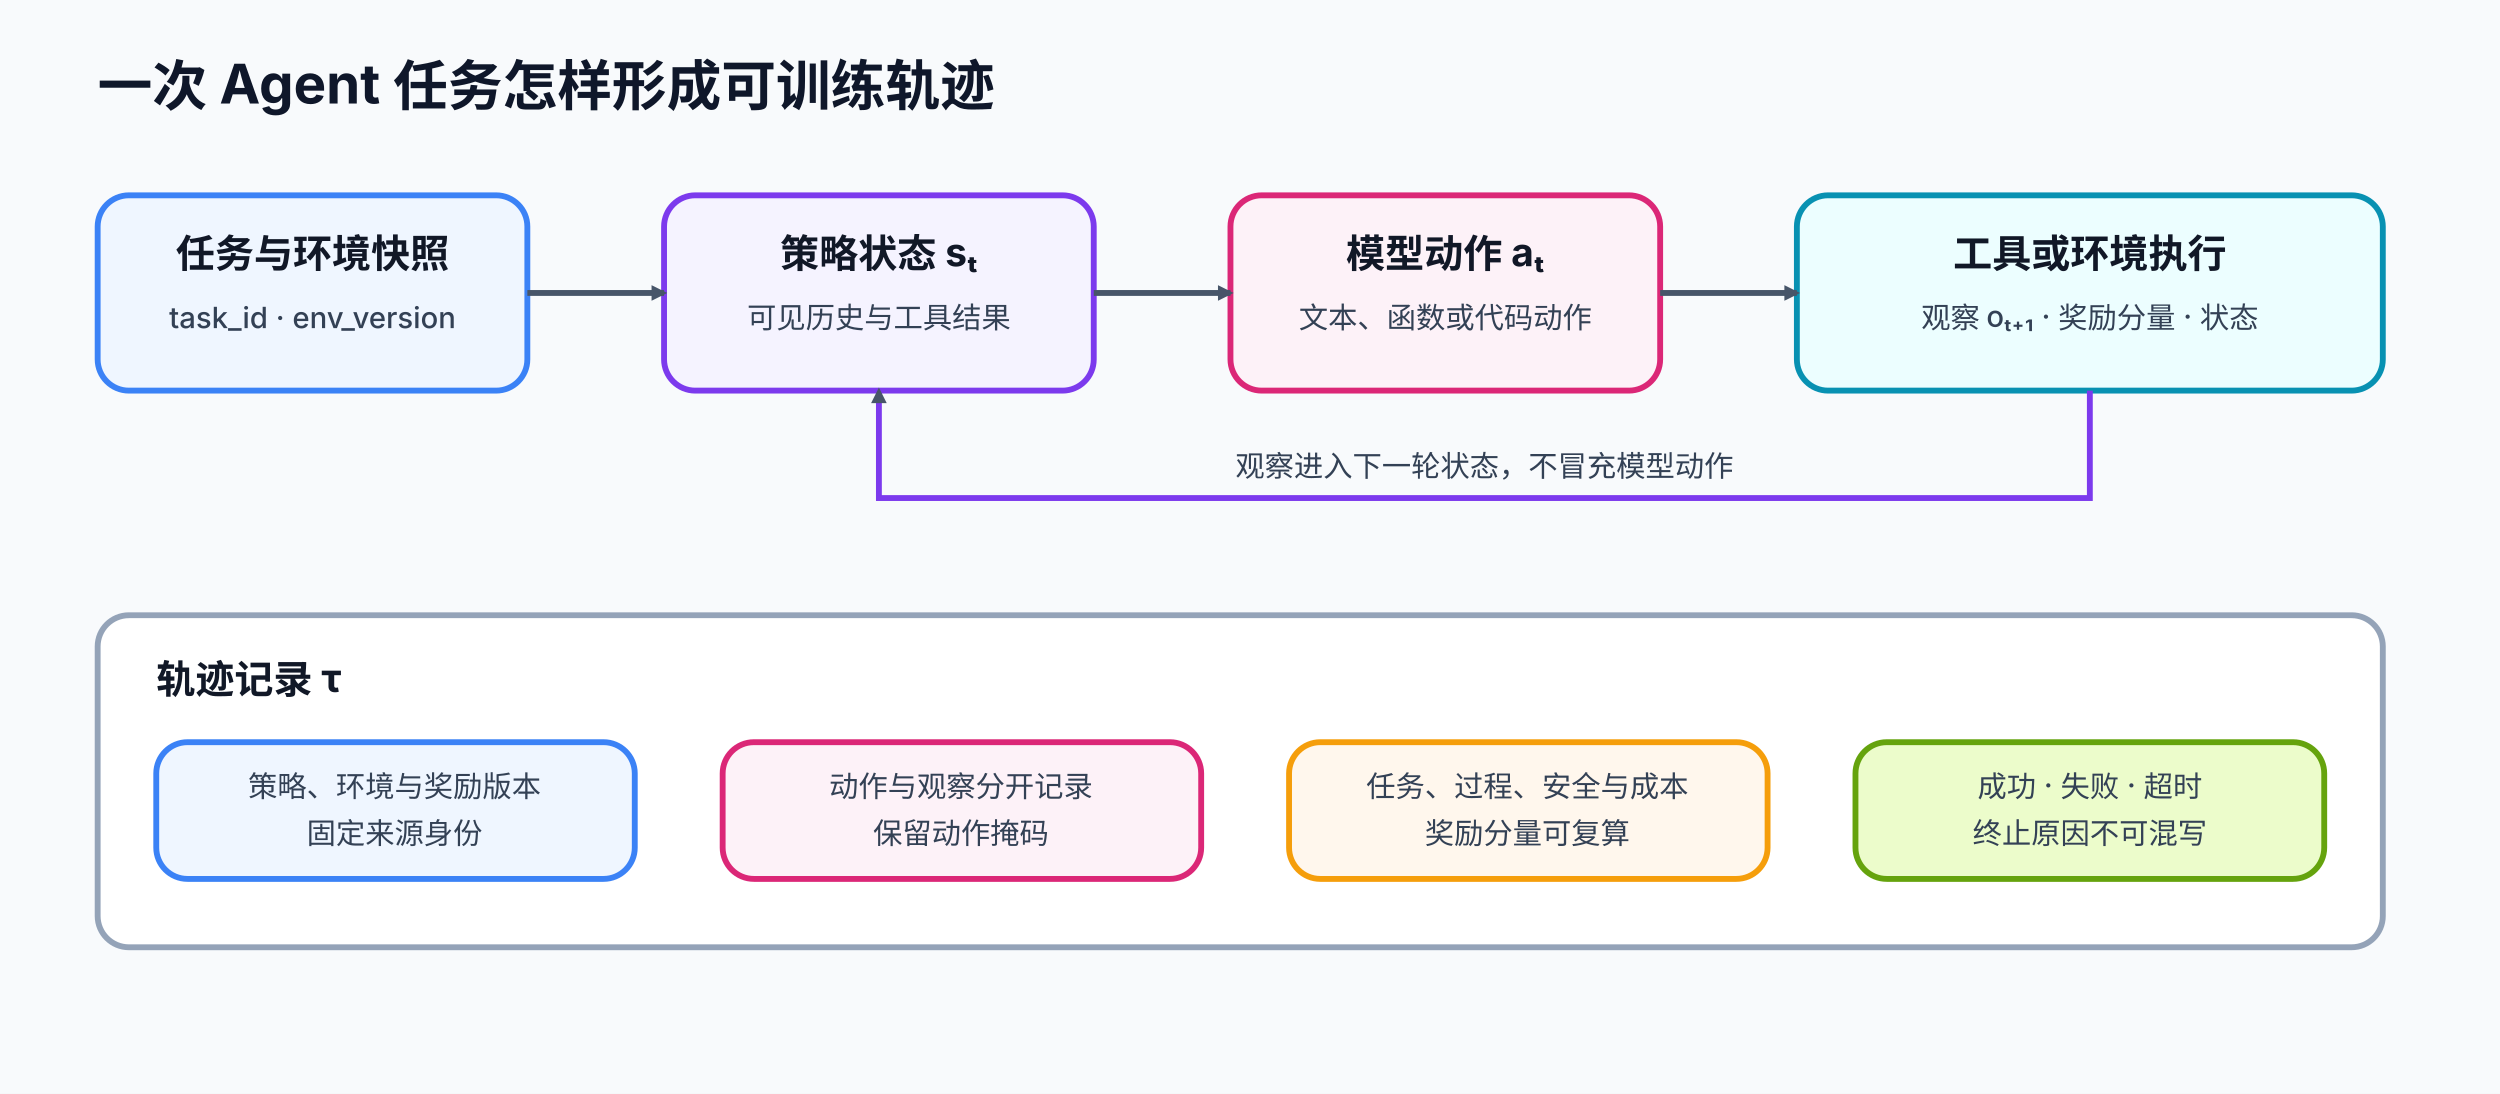
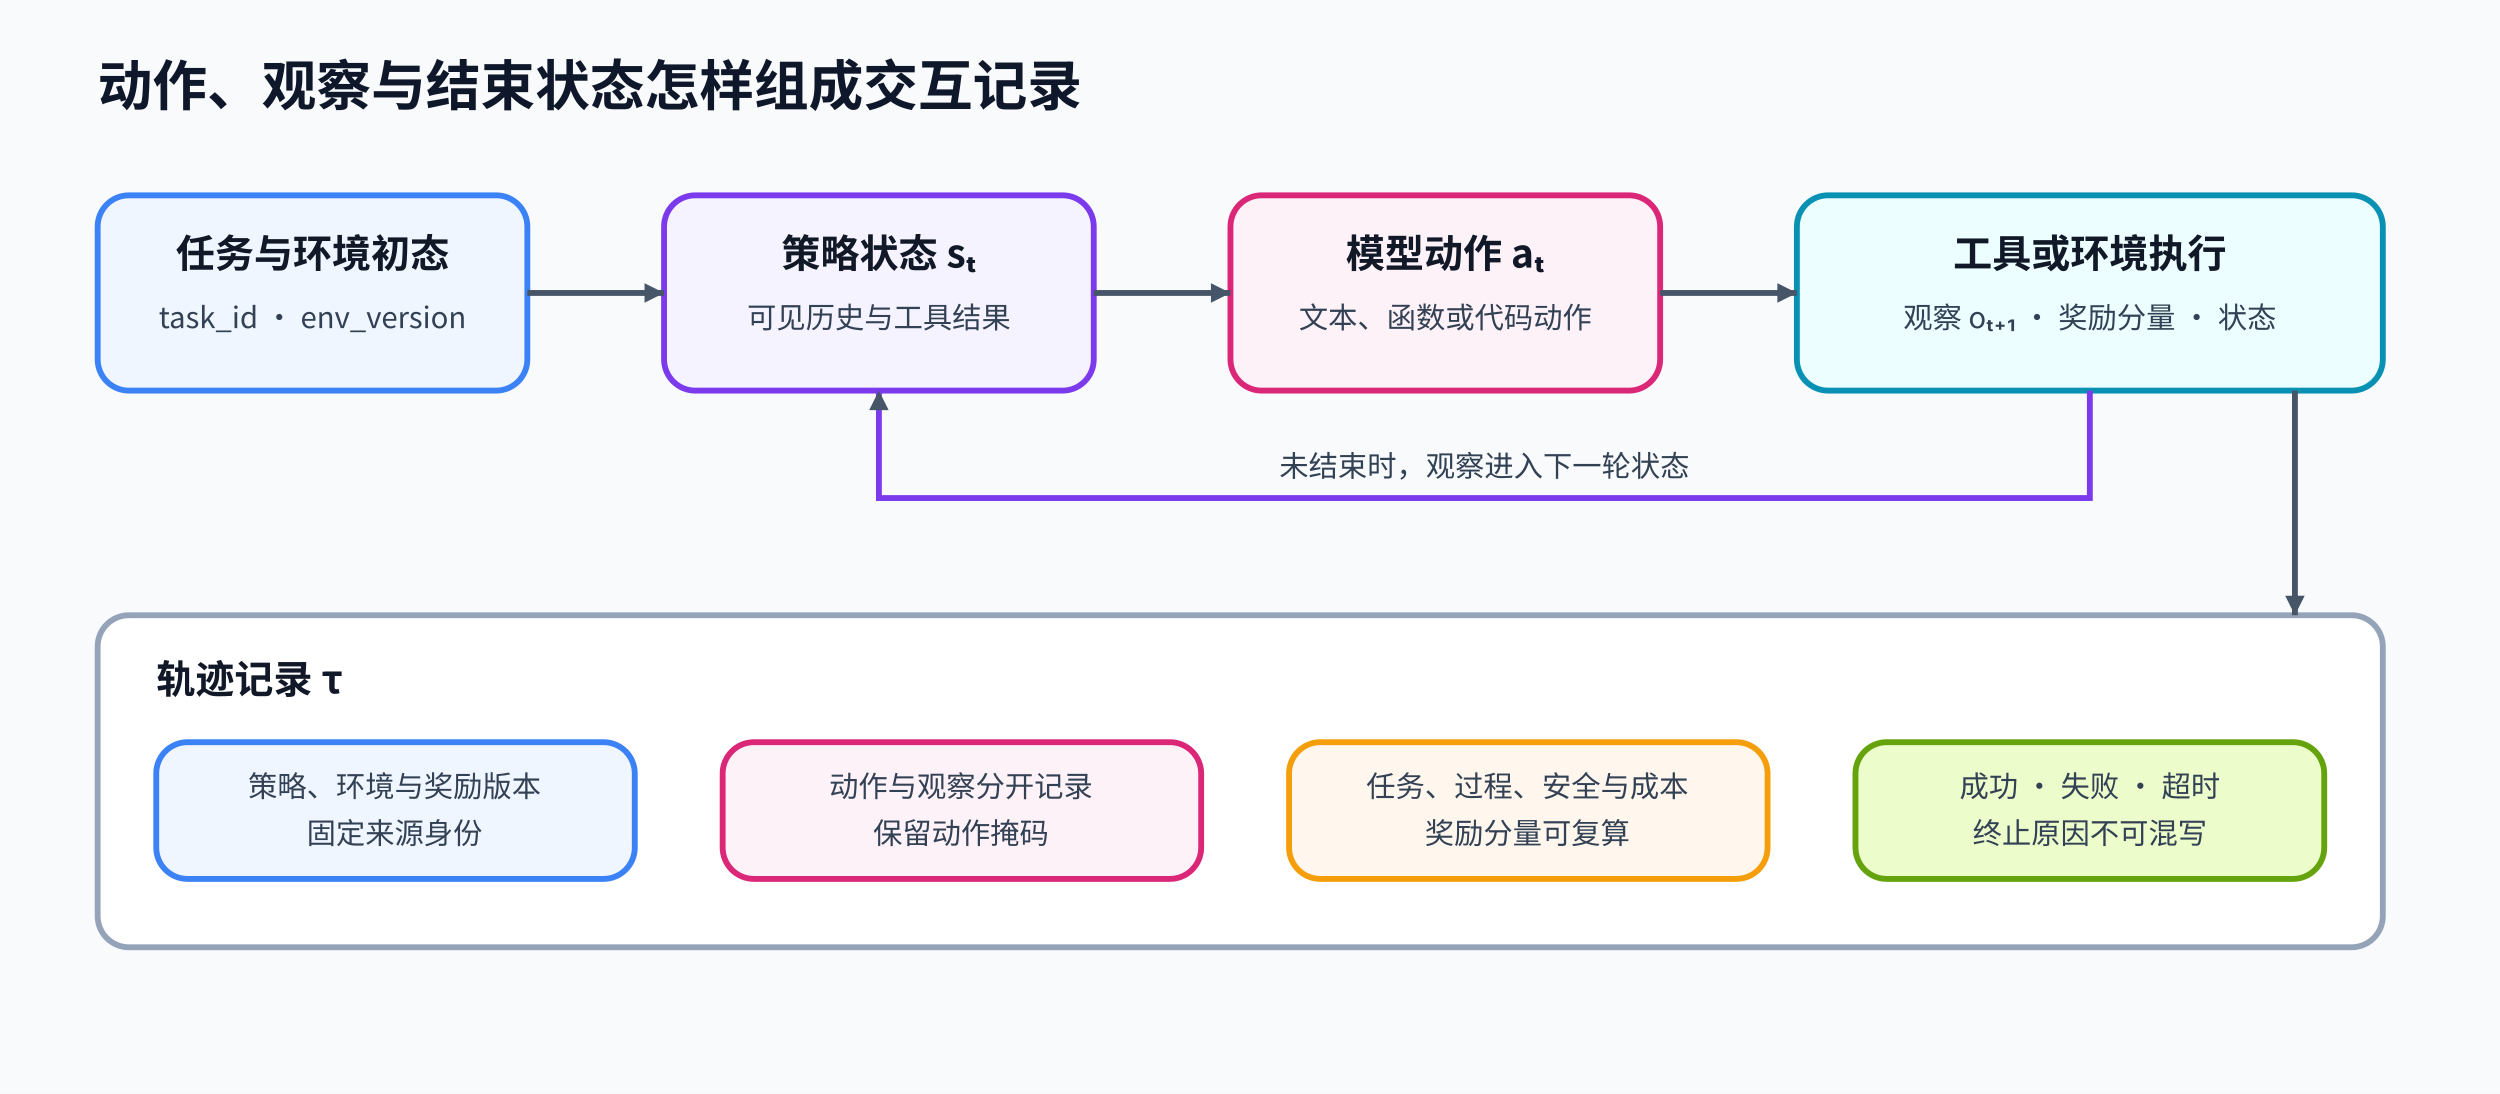
<svg xmlns="http://www.w3.org/2000/svg" width="1280" height="560" viewBox="0 0 1280 560" role="img" aria-labelledby="title desc">
  <defs>
-     <marker id="arrow" viewBox="0 0 10 10" refX="8" refY="5" markerWidth="8" markerHeight="8" orient="auto" markerUnits="userSpaceOnUse">
+     <marker id="arrow" viewBox="0 0 10 10" refX="10" refY="5" markerWidth="10" markerHeight="10" orient="auto" markerUnits="userSpaceOnUse">
      <path d="M0 0 L10 5 L0 10 Z" fill="#475569" />
    </marker>
    <style>
-       .title{font-family:"Inter","Noto Sans CJK SC",sans-serif;font-size:28px;font-weight:700;fill:#0f172a}.label{font-family:"Inter","Noto Sans CJK SC",sans-serif;font-size:20px;font-weight:700;fill:#111827}.small{font-family:"Inter","Noto Sans CJK SC",sans-serif;font-size:15px;font-weight:500;fill:#334155}.box{stroke-width:3;rx:16;ry:16}.arrow{stroke:#475569;stroke-width:3;fill:none;marker-end:url(#arrow)}.return{stroke:#7c3aed;stroke-width:3;fill:none;marker-end:url(#arrow)}
+       .title{font-family:"Noto Sans CJK SC","Inter",sans-serif;font-size:28px;font-weight:700;fill:#0f172a}.label{font-family:"Noto Sans CJK SC","Inter",sans-serif;font-size:20px;font-weight:700;fill:#111827}.small{font-family:"Noto Sans CJK SC","Inter",sans-serif;font-size:15px;font-weight:500;fill:#334155}.box{stroke-width:3;rx:16;ry:16}.arrow{stroke:#475569;stroke-width:3;fill:none;marker-end:url(#arrow)}.return{stroke:#7c3aed;stroke-width:3;fill:none;marker-end:url(#arrow)}
    </style>
  </defs>
  <rect width="1280" height="560" fill="#f8fafc" />
-   <text x="50" y="54" class="title">一次 Agent 任务怎样形成可训练轨迹</text>
+   <text x="50" y="54" class="title">动作、观察与结束状态怎样组成交互记录</text>
  <rect x="50" y="100" width="220" height="100" class="box" fill="#eff6ff" stroke="#3b82f6" />
-   <text x="160" y="137" text-anchor="middle" class="label">任务与环境快照</text>
+   <text x="160" y="137" text-anchor="middle" class="label">任务与环境初态</text>
  <text x="160" y="168" text-anchor="middle" class="small">task_id · env_version</text>
  <rect x="340" y="100" width="220" height="100" class="box" fill="#f5f3ff" stroke="#7c3aed" />
  <text x="450" y="137" text-anchor="middle" class="label">策略状态 sₜ</text>
  <text x="450" y="168" text-anchor="middle" class="small">可见历史与工具结果</text>
  <rect x="630" y="100" width="220" height="100" class="box" fill="#fdf2f8" stroke="#db2777" />
  <text x="740" y="137" text-anchor="middle" class="label">模型动作 aₜ</text>
  <text x="740" y="168" text-anchor="middle" class="small">文本、函数或代码动作</text>
  <rect x="920" y="100" width="300" height="100" class="box" fill="#ecfeff" stroke="#0891b2" />
  <text x="1070" y="137" text-anchor="middle" class="label">工具或环境执行</text>
  <text x="1070" y="168" text-anchor="middle" class="small">观察 oₜ₊₁ · 奖励分量 · 状态</text>
  <path d="M270 150 H340" class="arrow" />
  <path d="M560 150 H630" class="arrow" />
  <path d="M850 150 H920" class="arrow" />
  <path d="M1070 200 V255 H450 V200" class="return" />
-   <text x="760" y="244" text-anchor="middle" class="small">观察进入下一轮状态，不冒充模型动作</text>
-   <rect x="50" y="315" width="1170" height="170" class="box" fill="#ffffff" stroke="#94a3b8" />
+   <text x="760" y="244" text-anchor="middle" class="small">未结束时，观察进入下一轮状态</text>
+   <rect data-layout-role="panel" x="50" y="315" width="1170" height="170" class="box" fill="#ffffff" stroke="#94a3b8" />
  <text x="80" y="355" class="label">轨迹记录 τ</text>
  <rect x="80" y="380" width="245" height="70" class="box" fill="#eff6ff" stroke="#3b82f6" />
  <text x="202" y="408" text-anchor="middle" class="small">策略、环境与奖励版本</text>
  <text x="202" y="432" text-anchor="middle" class="small">固定来源身份</text>
  <rect x="370" y="380" width="245" height="70" class="box" fill="#fdf2f8" stroke="#db2777" />
  <text x="492" y="408" text-anchor="middle" class="small">动作与观察分开记录</text>
  <text x="492" y="432" text-anchor="middle" class="small">保留动作掩码</text>
  <rect x="660" y="380" width="245" height="70" class="box" fill="#fff7ed" stroke="#f59e0b" />
  <text x="782" y="408" text-anchor="middle" class="small">任务、过程、安全与成本</text>
  <text x="782" y="432" text-anchor="middle" class="small">奖励分量可复算</text>
  <rect x="950" y="380" width="240" height="70" class="box" fill="#ecfccb" stroke="#65a30d" />
  <text x="1070" y="408" text-anchor="middle" class="small">成功 · 失败 · 超时</text>
  <text x="1070" y="432" text-anchor="middle" class="small">终止原因不可混写</text>
+   <path d="M1175 200 V315" class="arrow" />
</svg>
